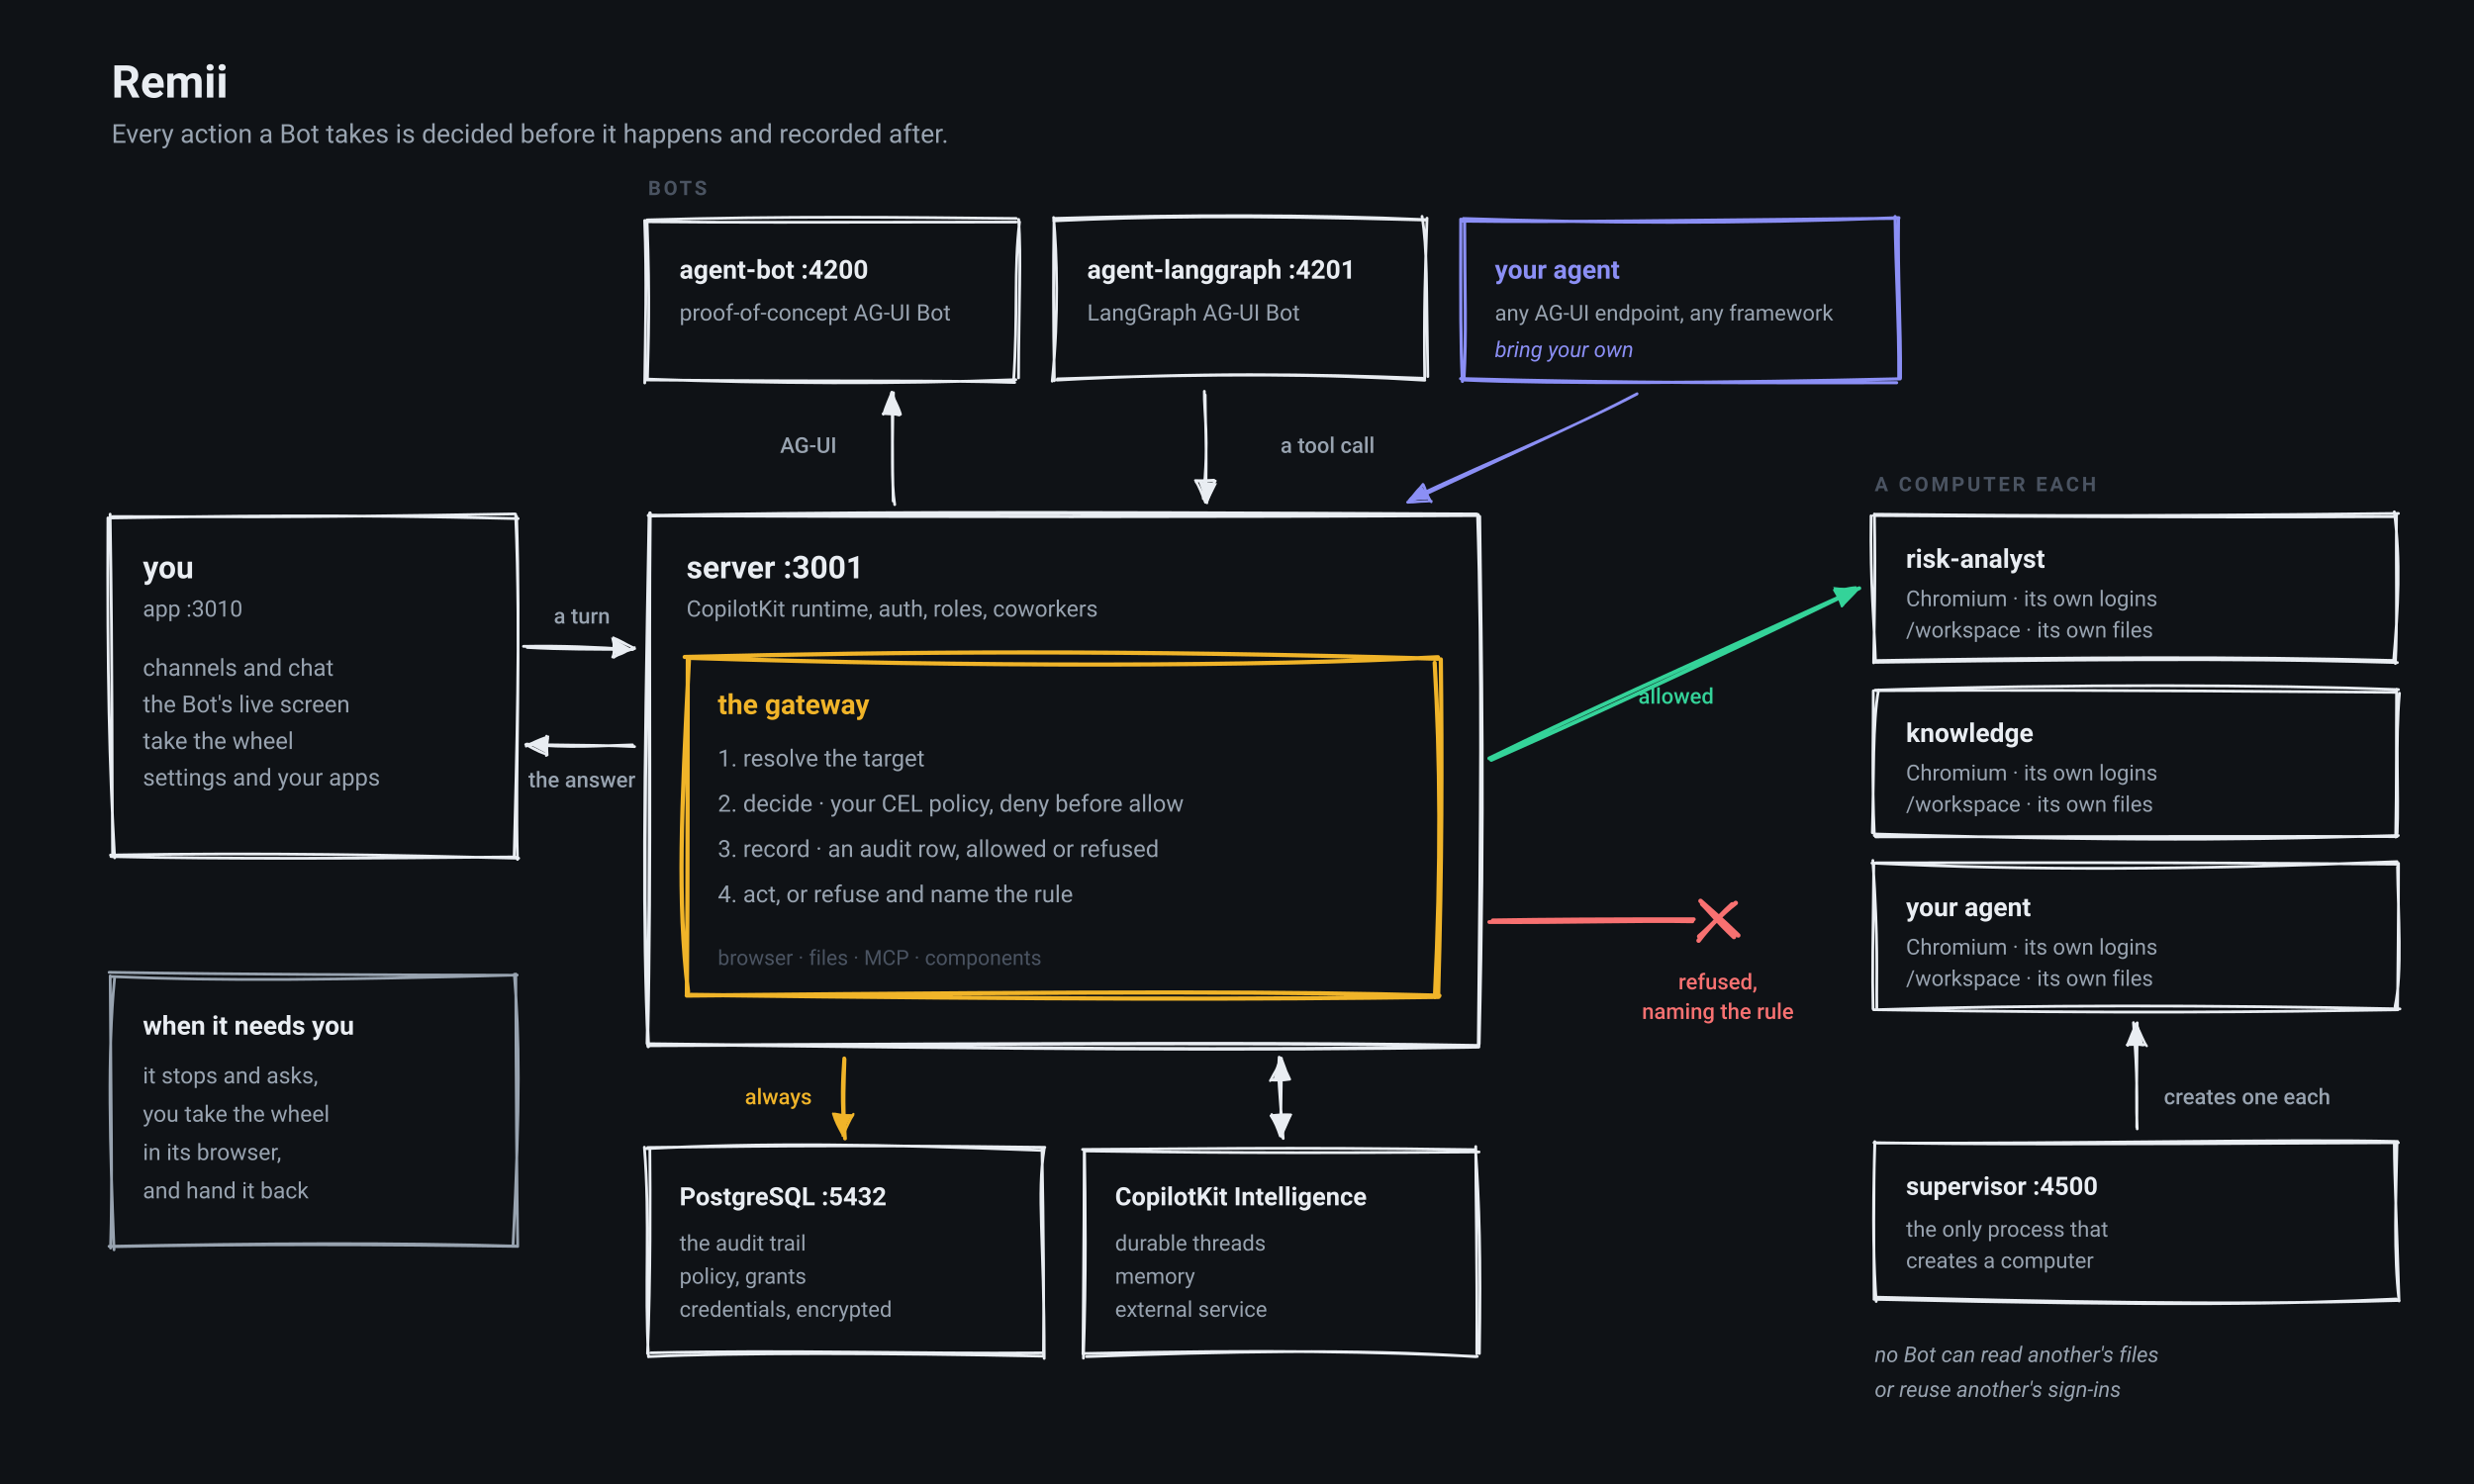
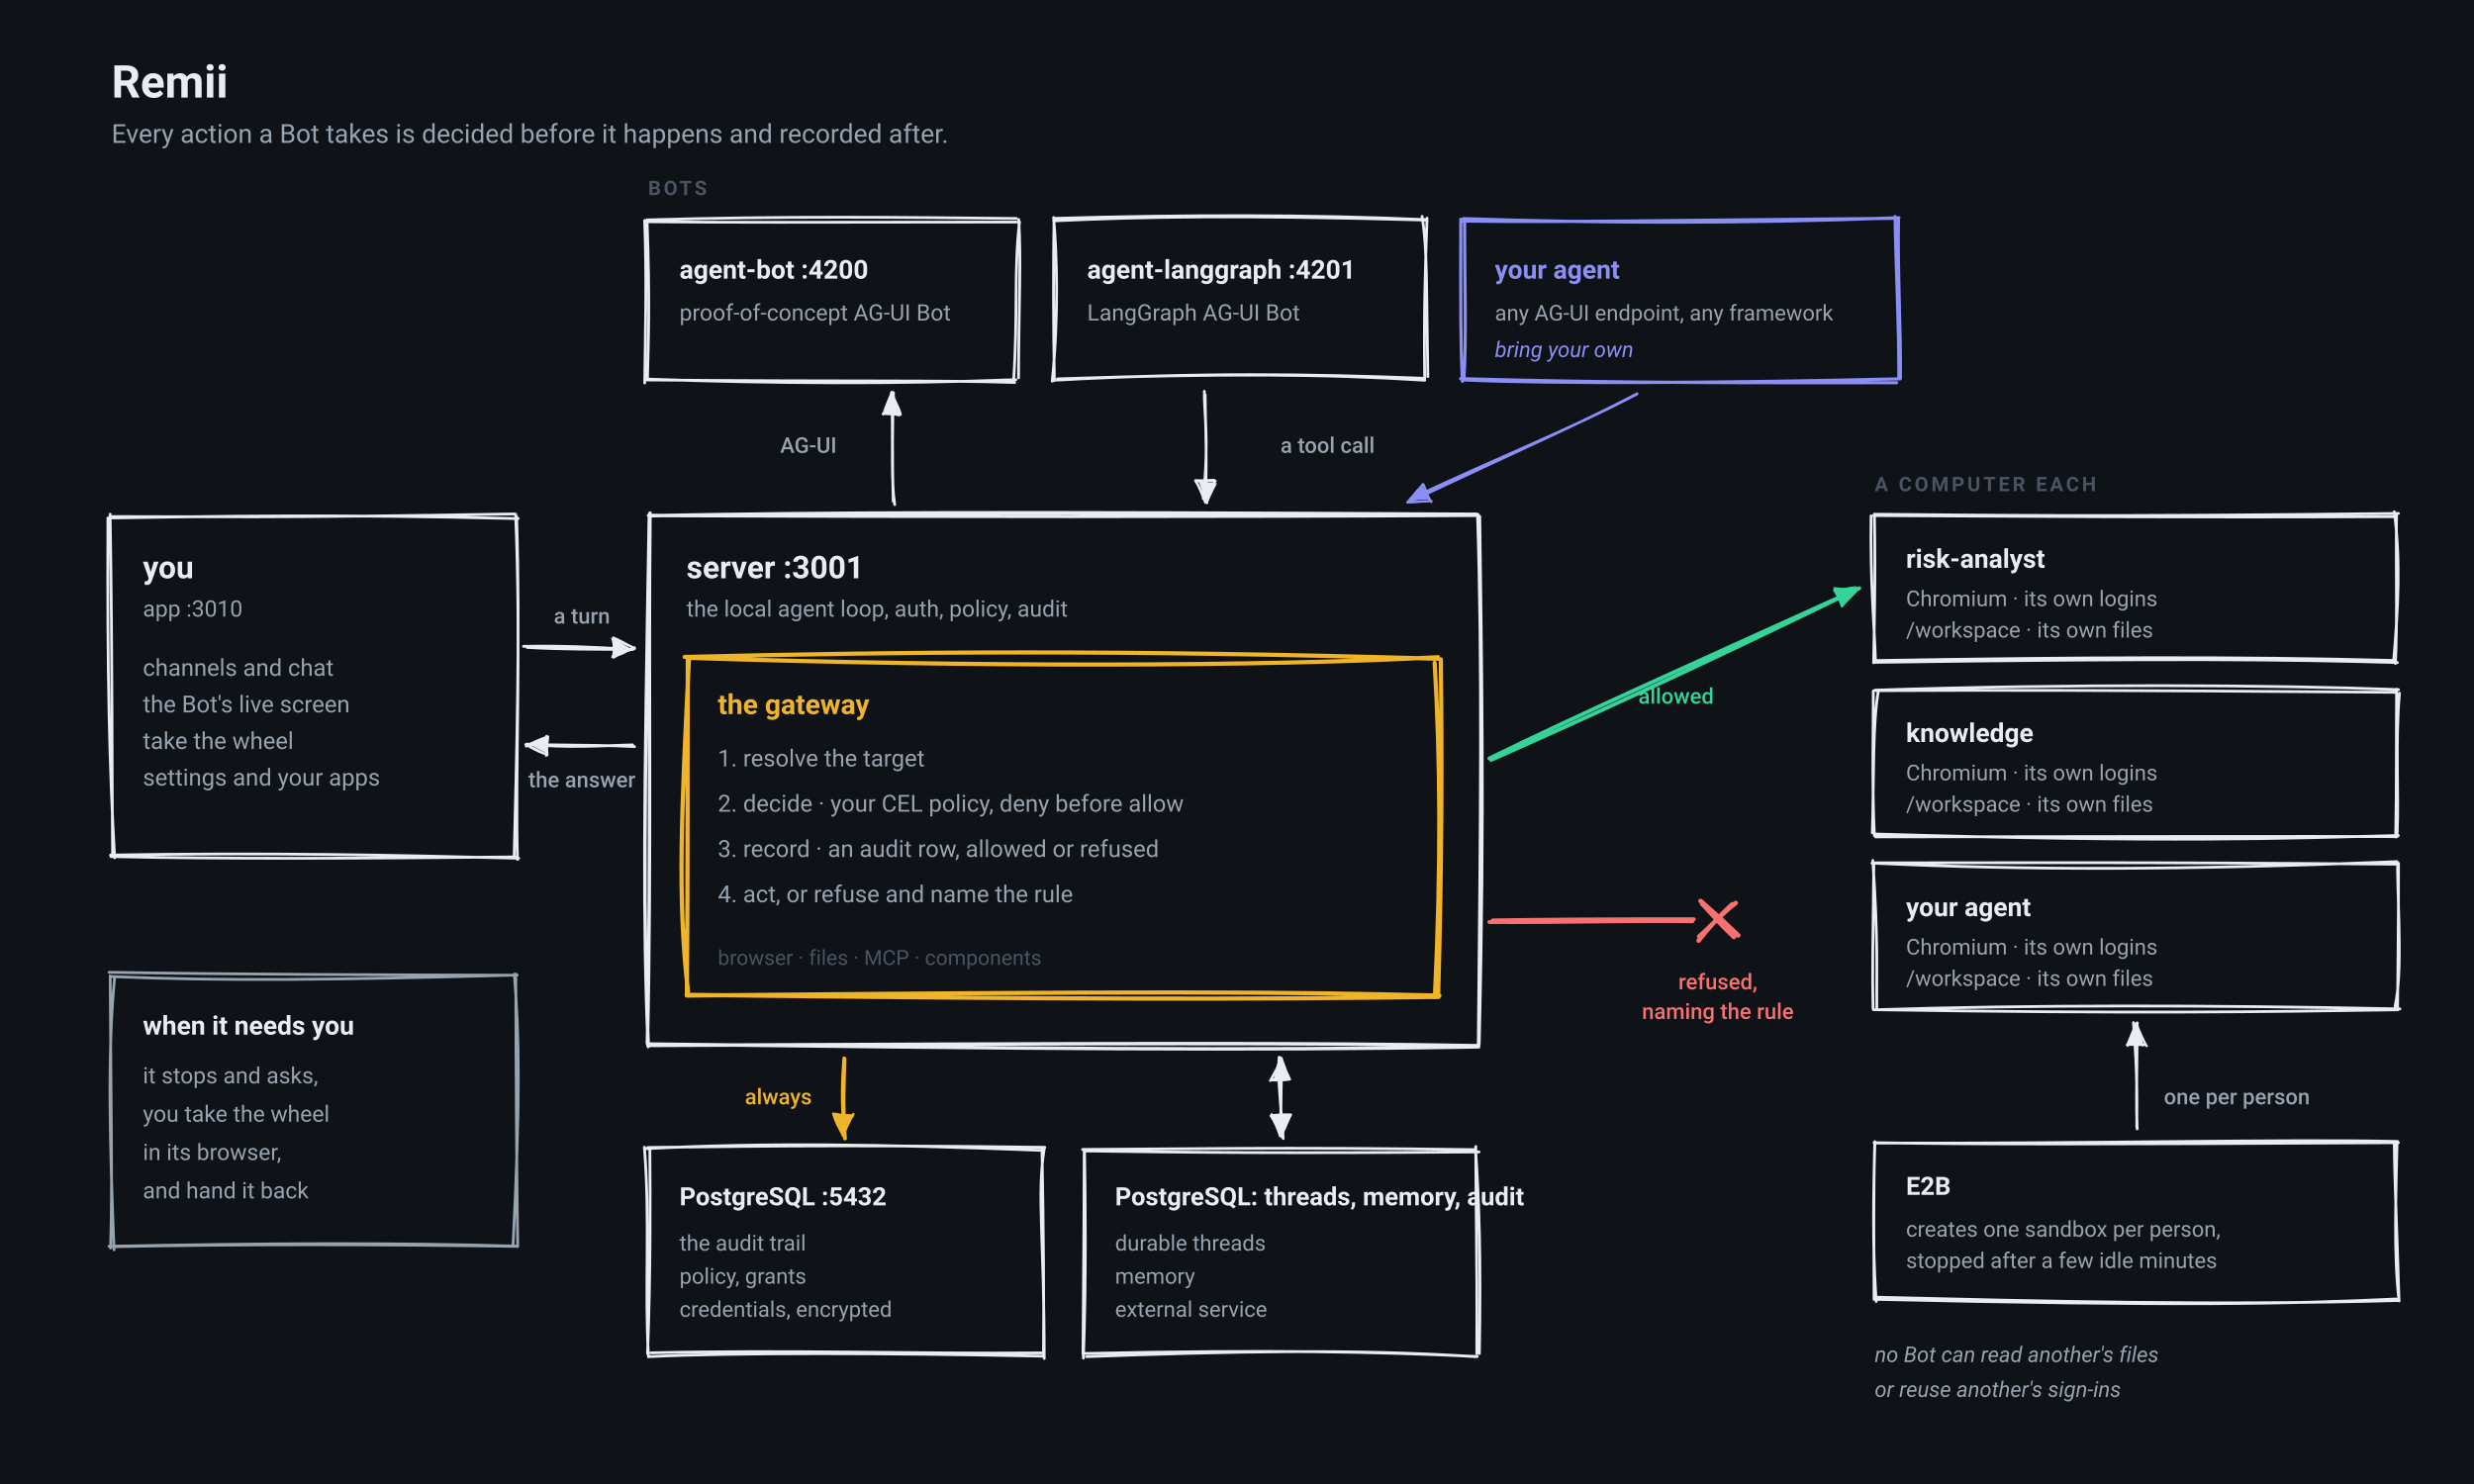
<svg xmlns="http://www.w3.org/2000/svg" viewBox="0 0 1420 852" width="1420" height="852" role="img">
  <rect width="1420" height="852" fill="#0f1216" />
  <text x="64" y="56" font-family="ui-sans-serif, -apple-system, &quot;Segoe UI&quot;, Roboto, &quot;Helvetica Neue&quot;, Arial, sans-serif" font-size="26" font-weight="700" fill="#e9edf2" text-anchor="start">Remii</text>
  <text x="64" y="82" font-family="ui-sans-serif, -apple-system, &quot;Segoe UI&quot;, Roboto, &quot;Helvetica Neue&quot;, Arial, sans-serif" font-size="15" font-weight="400" fill="#98a3b0" text-anchor="start">Every action a Bot takes is decided before it happens and recorded after.</text>
  <text x="372" y="112" font-family="ui-sans-serif, -apple-system, &quot;Segoe UI&quot;, Roboto, &quot;Helvetica Neue&quot;, Arial, sans-serif" font-size="11.5" font-weight="700" fill="#4a5361" text-anchor="start" letter-spacing="1.6">BOTS</text>
  <path d="M372.459 127.308 C414.776 127.759, 457.833 127.659, 583.253 127.486 M371.314 126.253 C447.726 123.952, 521.852 124.774, 583.301 125.438 M585.18 127.408 C581.847 154.688, 584.381 180.293, 581.723 219.523 M584.696 125.99 C586.201 148.555, 584.777 172.618, 584.612 216.954 M582.408 219.6 C539.665 218.165, 492.998 219.168, 370.501 218.146 M583.078 217.972 C513.37 220.622, 442.975 220.187, 372.597 217.689 M370.055 219.859 C370.41 190.429, 371.297 160.605, 370.005 126.592 M371.604 217.781 C372.11 196.383, 373.111 173.91, 371.39 126.774" fill="none" stroke="#e9edf2" stroke-width="1.6" stroke-linecap="round" stroke-linejoin="round" />
  <text x="390" y="160" font-family="ui-sans-serif, -apple-system, &quot;Segoe UI&quot;, Roboto, &quot;Helvetica Neue&quot;, Arial, sans-serif" font-size="15" font-weight="650" fill="#e9edf2" text-anchor="start">agent-bot :4200</text>
  <text x="390" y="184" font-family="ui-sans-serif, -apple-system, &quot;Segoe UI&quot;, Roboto, &quot;Helvetica Neue&quot;, Arial, sans-serif" font-size="13" font-weight="400" fill="#98a3b0" text-anchor="start">proof-of-concept AG-UI Bot</text>
  <path d="M604.775 126.801 C658.569 124.359, 709.445 123.363, 818.891 126.358 M605.577 125.367 C679.366 123.25, 752.602 123.122, 818.68 126.114 M816.214 124.226 C819.302 143.22, 818.592 161.637, 819.527 216.19 M819.073 125.246 C818.107 152.739, 817.177 180.29, 817.73 217.344 M816.418 217.164 C751.831 214.654, 687.014 213.821, 606.693 218.223 M817.783 218.312 C761.132 214.755, 702.33 214.284, 606.957 217.525 M603.944 218.849 C607.774 180.817, 606.609 145.481, 604.742 124.888 M605.182 218.568 C604.532 185.138, 604.558 150.418, 604.979 127.026" fill="none" stroke="#e9edf2" stroke-width="1.6" stroke-linecap="round" stroke-linejoin="round" />
  <text x="624" y="160" font-family="ui-sans-serif, -apple-system, &quot;Segoe UI&quot;, Roboto, &quot;Helvetica Neue&quot;, Arial, sans-serif" font-size="15" font-weight="650" fill="#e9edf2" text-anchor="start">agent-langgraph :4201</text>
  <text x="624" y="184" font-family="ui-sans-serif, -apple-system, &quot;Segoe UI&quot;, Roboto, &quot;Helvetica Neue&quot;, Arial, sans-serif" font-size="13" font-weight="400" fill="#98a3b0" text-anchor="start">LangGraph AG-UI Bot</text>
  <path d="M839.906 125.519 C917.269 128.1, 995.613 128.589, 1089.89 125.008 M839.221 126.903 C898.423 127.697, 957.675 126.537, 1089.867 125.323 M1087.726 124.33 C1088.194 156.991, 1089.996 184.306, 1089.874 216.835 M1089.658 125.969 C1089.12 156.892, 1091.049 189.556, 1090.784 217.05 M1088.611 219.723 C1012.727 219.721, 934.839 220.149, 838.354 217.387 M1090.652 217.49 C991.343 219.886, 890.466 220.45, 840.771 218.144 M839.382 218.97 C838.286 197.424, 838.387 177.494, 838.441 125.879 M840.237 218.084 C841.74 192.565, 840.685 167.963, 840.605 125.642" fill="none" stroke="#8b8ff5" stroke-width="1.8" stroke-linecap="round" stroke-linejoin="round" />
  <text x="858" y="160" font-family="ui-sans-serif, -apple-system, &quot;Segoe UI&quot;, Roboto, &quot;Helvetica Neue&quot;, Arial, sans-serif" font-size="15" font-weight="650" fill="#8b8ff5" text-anchor="start">your agent</text>
  <text x="858" y="184" font-family="ui-sans-serif, -apple-system, &quot;Segoe UI&quot;, Roboto, &quot;Helvetica Neue&quot;, Arial, sans-serif" font-size="12.5" font-weight="400" fill="#98a3b0" text-anchor="start">any AG-UI endpoint, any framework</text>
  <text x="858" y="205" font-family="ui-sans-serif, -apple-system, &quot;Segoe UI&quot;, Roboto, &quot;Helvetica Neue&quot;, Arial, sans-serif" font-size="12.5" font-weight="400" fill="#8b8ff5" text-anchor="start" font-style="italic">bring your own</text>
  <path d="M63.298 297.379 C127.123 296.37, 191.551 295.131, 297.404 297.747 M64.666 296.566 C112.324 296.547, 160.372 297.472, 295.569 295.049 M295.945 295.212 C299.226 371.004, 295.585 443.025, 297.015 493.427 M296.53 296.524 C298.567 364.901, 296.521 432.804, 295.105 491.936 M297.697 492.735 C224.971 490.885, 153.533 489.401, 63.433 490.908 M295.602 491.99 C211.51 492.823, 126.369 493.289, 63.698 491.771 M65.799 492.517 C62.784 439.721, 61.525 387.807, 61.942 297.343 M64.639 491.875 C64.125 439.873, 64.666 388.663, 63.212 295.214" fill="none" stroke="#e9edf2" stroke-width="1.6" stroke-linecap="round" stroke-linejoin="round" />
  <text x="82" y="332" font-family="ui-sans-serif, -apple-system, &quot;Segoe UI&quot;, Roboto, &quot;Helvetica Neue&quot;, Arial, sans-serif" font-size="18" font-weight="700" fill="#e9edf2" text-anchor="start">you</text>
  <text x="82" y="354" font-family="ui-sans-serif, -apple-system, &quot;Segoe UI&quot;, Roboto, &quot;Helvetica Neue&quot;, Arial, sans-serif" font-size="13" font-weight="400" fill="#98a3b0" text-anchor="start">app :3010</text>
  <text x="82" y="388" font-family="ui-sans-serif, -apple-system, &quot;Segoe UI&quot;, Roboto, &quot;Helvetica Neue&quot;, Arial, sans-serif" font-size="13.5" font-weight="400" fill="#98a3b0" text-anchor="start">channels and chat</text>
  <text x="82" y="409" font-family="ui-sans-serif, -apple-system, &quot;Segoe UI&quot;, Roboto, &quot;Helvetica Neue&quot;, Arial, sans-serif" font-size="13.5" font-weight="400" fill="#98a3b0" text-anchor="start">the Bot's live screen</text>
  <text x="82" y="430" font-family="ui-sans-serif, -apple-system, &quot;Segoe UI&quot;, Roboto, &quot;Helvetica Neue&quot;, Arial, sans-serif" font-size="13.5" font-weight="400" fill="#98a3b0" text-anchor="start">take the wheel</text>
  <text x="82" y="451" font-family="ui-sans-serif, -apple-system, &quot;Segoe UI&quot;, Roboto, &quot;Helvetica Neue&quot;, Arial, sans-serif" font-size="13.5" font-weight="400" fill="#98a3b0" text-anchor="start">settings and your apps</text>
  <path d="M62.618 558.233 C140.549 559.474, 219.315 559.708, 294.366 559.89 M64.03 560.67 C128.766 563.401, 192.675 562.61, 296.849 559.797 M295.214 559.326 C298.099 595.183, 298.646 631.395, 294.505 714.323 M296.054 559.219 C296.111 618.911, 296.668 680.904, 297.139 715.631 M297.08 715.436 C224.63 713.31, 152.946 713.751, 62.575 715.523 M296.772 715.583 C216.573 714.389, 136.859 714.234, 64.773 715.767 M65.457 717.532 C63.099 657.93, 61.582 604.659, 65.744 561.775 M63.45 716.542 C64.656 678.279, 63.682 641.271, 63.249 560.292" fill="none" stroke="#98a3b0" stroke-width="1.6" stroke-linecap="round" stroke-linejoin="round" />
  <text x="82" y="594" font-family="ui-sans-serif, -apple-system, &quot;Segoe UI&quot;, Roboto, &quot;Helvetica Neue&quot;, Arial, sans-serif" font-size="15" font-weight="650" fill="#e9edf2" text-anchor="start">when it needs you</text>
  <text x="82" y="622" font-family="ui-sans-serif, -apple-system, &quot;Segoe UI&quot;, Roboto, &quot;Helvetica Neue&quot;, Arial, sans-serif" font-size="13" font-weight="400" fill="#98a3b0" text-anchor="start">it stops and asks,</text>
  <text x="82" y="644" font-family="ui-sans-serif, -apple-system, &quot;Segoe UI&quot;, Roboto, &quot;Helvetica Neue&quot;, Arial, sans-serif" font-size="13" font-weight="400" fill="#98a3b0" text-anchor="start">you take the wheel</text>
  <text x="82" y="666" font-family="ui-sans-serif, -apple-system, &quot;Segoe UI&quot;, Roboto, &quot;Helvetica Neue&quot;, Arial, sans-serif" font-size="13" font-weight="400" fill="#98a3b0" text-anchor="start">in its browser,</text>
  <text x="82" y="688" font-family="ui-sans-serif, -apple-system, &quot;Segoe UI&quot;, Roboto, &quot;Helvetica Neue&quot;, Arial, sans-serif" font-size="13" font-weight="400" fill="#98a3b0" text-anchor="start">and hand it back</text>
  <path d="M372.666 296.114 C472.135 294.19, 573.463 293.818, 847.536 295.282 M372.242 295.947 C534.935 296.615, 698.176 296.701, 848.25 295.81 M849.137 296.56 C850.056 378.356, 852.059 463.115, 848.826 599.328 M848.261 295.527 C851.032 381.47, 849.981 467.878, 848.684 600.34 M848.664 601.006 C715.902 603.305, 584.808 602.01, 372.817 599.429 M848.373 600.375 C749.185 598.589, 650.133 598.995, 371.913 600.183 M371.57 599.054 C373.88 492.79, 372.028 388.131, 373.064 294.576 M372.084 600.81 C369.066 529.712, 369.759 460.592, 372.727 295.705" fill="none" stroke="#e9edf2" stroke-width="2" stroke-linecap="round" stroke-linejoin="round" />
  <text x="394" y="332" font-family="ui-sans-serif, -apple-system, &quot;Segoe UI&quot;, Roboto, &quot;Helvetica Neue&quot;, Arial, sans-serif" font-size="18" font-weight="700" fill="#e9edf2" text-anchor="start">server :3001</text>
-   <text x="394" y="354" font-family="ui-sans-serif, -apple-system, &quot;Segoe UI&quot;, Roboto, &quot;Helvetica Neue&quot;, Arial, sans-serif" font-size="13" font-weight="400" fill="#98a3b0" text-anchor="start">CopilotKit runtime, auth, roles, coworkers</text>
+   <text x="394" y="354" font-family="ui-sans-serif, -apple-system, &quot;Segoe UI&quot;, Roboto, &quot;Helvetica Neue&quot;, Arial, sans-serif" font-size="13" font-weight="400" fill="#98a3b0" text-anchor="start">the local agent loop, auth, policy, audit</text>
  <path d="M392.995 377.179 C519.336 374.094, 643.5 372.982, 825.313 378.201 M394.647 377.676 C558.901 383.001, 724.277 382.766, 825.351 377.308 M823.457 380.547 C826.71 436.629, 827.253 494.809, 823.598 572.51 M826.984 378.566 C827.643 436.463, 827.588 494.995, 825.464 571.348 M825.71 572.346 C719.046 573.788, 612.091 573.859, 395.198 571.165 M826.188 571.632 C739.258 569.259, 651.788 569.13, 394.171 571.58 M394.911 569.247 C388.689 516.669, 391.217 465.314, 395.407 379.242 M394.24 571.586 C394.847 500.406, 394.544 428.899, 394.773 378.821" fill="none" stroke="#f0b429" stroke-width="2.4" stroke-linecap="round" stroke-linejoin="round" />
  <text x="412" y="410" font-family="ui-sans-serif, -apple-system, &quot;Segoe UI&quot;, Roboto, &quot;Helvetica Neue&quot;, Arial, sans-serif" font-size="16" font-weight="700" fill="#f0b429" text-anchor="start">the gateway</text>
  <text x="412" y="440" font-family="ui-sans-serif, -apple-system, &quot;Segoe UI&quot;, Roboto, &quot;Helvetica Neue&quot;, Arial, sans-serif" font-size="13.5" font-weight="400" fill="#98a3b0" text-anchor="start">1.  resolve the target</text>
  <text x="412" y="466" font-family="ui-sans-serif, -apple-system, &quot;Segoe UI&quot;, Roboto, &quot;Helvetica Neue&quot;, Arial, sans-serif" font-size="13.5" font-weight="400" fill="#98a3b0" text-anchor="start">2.  decide  ·  your CEL policy, deny before allow</text>
  <text x="412" y="492" font-family="ui-sans-serif, -apple-system, &quot;Segoe UI&quot;, Roboto, &quot;Helvetica Neue&quot;, Arial, sans-serif" font-size="13.5" font-weight="400" fill="#98a3b0" text-anchor="start">3.  record  ·  an audit row, allowed or refused</text>
  <text x="412" y="518" font-family="ui-sans-serif, -apple-system, &quot;Segoe UI&quot;, Roboto, &quot;Helvetica Neue&quot;, Arial, sans-serif" font-size="13.5" font-weight="400" fill="#98a3b0" text-anchor="start">4.  act, or refuse and name the rule</text>
  <text x="412" y="554" font-family="ui-sans-serif, -apple-system, &quot;Segoe UI&quot;, Roboto, &quot;Helvetica Neue&quot;, Arial, sans-serif" font-size="12" font-weight="400" fill="#4a5361" text-anchor="start">browser · files · MCP · components</text>
  <text x="1076" y="282" font-family="ui-sans-serif, -apple-system, &quot;Segoe UI&quot;, Roboto, &quot;Helvetica Neue&quot;, Arial, sans-serif" font-size="11.5" font-weight="700" fill="#4a5361" text-anchor="start" letter-spacing="1.6">A COMPUTER EACH</text>
  <path d="M1076.763 295.232 C1140.317 295.761, 1202.844 296.835, 1376.637 294.774 M1075.407 295.99 C1161.641 296.389, 1246.864 297.226, 1375.172 296.616 M1374.263 293.828 C1377.874 321.874, 1376.554 348.479, 1373.84 379.854 M1375.528 295.832 C1375.132 328.574, 1376.084 359.577, 1374.867 380.933 M1374.518 379.209 C1285.534 376.82, 1190.836 377.327, 1077.075 379.237 M1376.021 380.401 C1312.647 378.627, 1248.662 377.819, 1075.793 380.269 M1076.472 379.818 C1075.826 358.205, 1073.45 336.891, 1073.924 296.15 M1075.405 380.533 C1075.717 357.427, 1076.542 335.367, 1075.857 295.111" fill="none" stroke="#e9edf2" stroke-width="1.6" stroke-linecap="round" stroke-linejoin="round" />
  <text x="1094" y="326" font-family="ui-sans-serif, -apple-system, &quot;Segoe UI&quot;, Roboto, &quot;Helvetica Neue&quot;, Arial, sans-serif" font-size="15" font-weight="650" fill="#e9edf2" text-anchor="start">risk-analyst</text>
  <text x="1094" y="348" font-family="ui-sans-serif, -apple-system, &quot;Segoe UI&quot;, Roboto, &quot;Helvetica Neue&quot;, Arial, sans-serif" font-size="12.5" font-weight="400" fill="#98a3b0" text-anchor="start">Chromium · its own logins</text>
  <text x="1094" y="366" font-family="ui-sans-serif, -apple-system, &quot;Segoe UI&quot;, Roboto, &quot;Helvetica Neue&quot;, Arial, sans-serif" font-size="12.5" font-weight="400" fill="#98a3b0" text-anchor="start">/workspace · its own files</text>
  <path d="M1076.883 396.513 C1140.348 396.245, 1202.038 396.093, 1375.539 397.481 M1076.24 396.233 C1188.403 392.577, 1302.942 393.128, 1376.68 395.909 M1377.225 398.007 C1374.754 426.075, 1376.883 456.166, 1375.92 478.307 M1375.565 395.67 C1375.371 422.038, 1375.645 449.677, 1375.057 480.57 M1376.576 479.685 C1311.647 481.285, 1247.368 483.897, 1076.375 478.825 M1375.831 480.326 C1315.246 480.087, 1253.294 480.231, 1076.57 480.468 M1074.663 478.062 C1075.614 445.956, 1074.764 414.868, 1078.223 396.063 M1075.828 479.732 C1074.315 447.446, 1075.323 415.782, 1075.223 396.621" fill="none" stroke="#e9edf2" stroke-width="1.6" stroke-linecap="round" stroke-linejoin="round" />
  <text x="1094" y="426" font-family="ui-sans-serif, -apple-system, &quot;Segoe UI&quot;, Roboto, &quot;Helvetica Neue&quot;, Arial, sans-serif" font-size="15" font-weight="650" fill="#e9edf2" text-anchor="start">knowledge</text>
  <text x="1094" y="448" font-family="ui-sans-serif, -apple-system, &quot;Segoe UI&quot;, Roboto, &quot;Helvetica Neue&quot;, Arial, sans-serif" font-size="12.5" font-weight="400" fill="#98a3b0" text-anchor="start">Chromium · its own logins</text>
  <text x="1094" y="466" font-family="ui-sans-serif, -apple-system, &quot;Segoe UI&quot;, Roboto, &quot;Helvetica Neue&quot;, Arial, sans-serif" font-size="12.5" font-weight="400" fill="#98a3b0" text-anchor="start">/workspace · its own files</text>
  <path d="M1074.44 495.524 C1164.467 499.764, 1252.122 499.594, 1375.836 494.7 M1076.513 495.394 C1151.903 495.391, 1226.585 494.864, 1376.338 496.16 M1376.11 497.68 C1376.42 524.439, 1378.941 558.637, 1374.685 577.905 M1376.666 495.651 C1376.729 528.994, 1376.234 559.998, 1376.118 579.303 M1377.503 579.234 C1268.277 576.984, 1163.984 576.9, 1076.245 579.724 M1376.292 579.737 C1300.1 580.963, 1222.024 582.025, 1075.367 579.682 M1077.231 578.596 C1076.964 558.201, 1078.149 541.462, 1074.961 494.006 M1075.078 579.21 C1074.618 559.591, 1074.973 539.596, 1075.498 495.419" fill="none" stroke="#e9edf2" stroke-width="1.6" stroke-linecap="round" stroke-linejoin="round" />
  <text x="1094" y="526" font-family="ui-sans-serif, -apple-system, &quot;Segoe UI&quot;, Roboto, &quot;Helvetica Neue&quot;, Arial, sans-serif" font-size="15" font-weight="650" fill="#e9edf2" text-anchor="start">your agent</text>
  <text x="1094" y="548" font-family="ui-sans-serif, -apple-system, &quot;Segoe UI&quot;, Roboto, &quot;Helvetica Neue&quot;, Arial, sans-serif" font-size="12.5" font-weight="400" fill="#98a3b0" text-anchor="start">Chromium · its own logins</text>
  <text x="1094" y="566" font-family="ui-sans-serif, -apple-system, &quot;Segoe UI&quot;, Roboto, &quot;Helvetica Neue&quot;, Arial, sans-serif" font-size="12.5" font-weight="400" fill="#98a3b0" text-anchor="start">/workspace · its own files</text>
  <path d="M1077.357 656.26 C1194.2 656.732, 1312.851 653.825, 1376.117 655.334 M1075.646 656.045 C1135.848 657.072, 1197.565 657.017, 1376.614 656.043 M1374.266 656.815 C1374.406 677.991, 1375.635 701.809, 1376.954 746.523 M1375.783 657.009 C1375.211 687.704, 1373.842 720.785, 1376.991 746.922 M1377.085 746.638 C1273.857 749.611, 1172.16 747.084, 1076.543 744.744 M1375.264 745.784 C1313.941 748.653, 1251.005 749.993, 1075.609 745.959 M1076.882 747.21 C1075.536 727.358, 1074.656 702.762, 1076.12 656.262 M1075.659 745.756 C1075.595 716.384, 1075.204 686.048, 1076.063 655.435" fill="none" stroke="#e9edf2" stroke-width="1.6" stroke-linecap="round" stroke-linejoin="round" />
-   <text x="1094" y="686" font-family="ui-sans-serif, -apple-system, &quot;Segoe UI&quot;, Roboto, &quot;Helvetica Neue&quot;, Arial, sans-serif" font-size="14.5" font-weight="650" fill="#e9edf2" text-anchor="start">supervisor :4500</text>
-   <text x="1094" y="710" font-family="ui-sans-serif, -apple-system, &quot;Segoe UI&quot;, Roboto, &quot;Helvetica Neue&quot;, Arial, sans-serif" font-size="12.5" font-weight="400" fill="#98a3b0" text-anchor="start">the only process that</text>
-   <text x="1094" y="728" font-family="ui-sans-serif, -apple-system, &quot;Segoe UI&quot;, Roboto, &quot;Helvetica Neue&quot;, Arial, sans-serif" font-size="12.5" font-weight="400" fill="#98a3b0" text-anchor="start">creates a computer</text>
+   <text x="1094" y="686" font-family="ui-sans-serif, -apple-system, &quot;Segoe UI&quot;, Roboto, &quot;Helvetica Neue&quot;, Arial, sans-serif" font-size="14.5" font-weight="650" fill="#e9edf2" text-anchor="start">E2B</text>
+   <text x="1094" y="710" font-family="ui-sans-serif, -apple-system, &quot;Segoe UI&quot;, Roboto, &quot;Helvetica Neue&quot;, Arial, sans-serif" font-size="12.5" font-weight="400" fill="#98a3b0" text-anchor="start">creates one sandbox per person,</text>
+   <text x="1094" y="728" font-family="ui-sans-serif, -apple-system, &quot;Segoe UI&quot;, Roboto, &quot;Helvetica Neue&quot;, Arial, sans-serif" font-size="12.5" font-weight="400" fill="#98a3b0" text-anchor="start">stopped after a few idle minutes</text>
  <text x="1076" y="782" font-family="ui-sans-serif, -apple-system, &quot;Segoe UI&quot;, Roboto, &quot;Helvetica Neue&quot;, Arial, sans-serif" font-size="12.5" font-weight="400" fill="#98a3b0" text-anchor="start" font-style="italic">no Bot can read another's files</text>
  <text x="1076" y="802" font-family="ui-sans-serif, -apple-system, &quot;Segoe UI&quot;, Roboto, &quot;Helvetica Neue&quot;, Arial, sans-serif" font-size="12.5" font-weight="400" fill="#98a3b0" text-anchor="start" font-style="italic">or reuse another's sign-ins</text>
  <path d="M371.777 658.805 C417.776 658.412, 468.086 657.015, 599.706 658.702 M371.178 659.458 C437.218 655.987, 504.352 656.811, 597.435 660.44 M599.383 659.188 C595.049 686.356, 599.357 710.49, 599.345 779.911 M598.071 659.583 C598.962 704.304, 599.218 750.45, 598.925 777.935 M597.987 776.728 C525.136 777.36, 452.393 774.839, 373.678 776.7 M598.801 778.611 C509.31 776.733, 420.674 776.568, 372.965 778.843 M372.206 778.979 C369.89 740.844, 373.238 700.269, 369.86 658.632 M371.662 777.05 C373.478 732.186, 373.222 686.581, 372.991 659.236" fill="none" stroke="#e9edf2" stroke-width="1.6" stroke-linecap="round" stroke-linejoin="round" />
  <text x="390" y="692" font-family="ui-sans-serif, -apple-system, &quot;Segoe UI&quot;, Roboto, &quot;Helvetica Neue&quot;, Arial, sans-serif" font-size="14.5" font-weight="650" fill="#e9edf2" text-anchor="start">PostgreSQL :5432</text>
  <text x="390" y="718" font-family="ui-sans-serif, -apple-system, &quot;Segoe UI&quot;, Roboto, &quot;Helvetica Neue&quot;, Arial, sans-serif" font-size="12.5" font-weight="400" fill="#98a3b0" text-anchor="start">the audit trail</text>
  <text x="390" y="737" font-family="ui-sans-serif, -apple-system, &quot;Segoe UI&quot;, Roboto, &quot;Helvetica Neue&quot;, Arial, sans-serif" font-size="12.5" font-weight="400" fill="#98a3b0" text-anchor="start">policy, grants</text>
  <text x="390" y="756" font-family="ui-sans-serif, -apple-system, &quot;Segoe UI&quot;, Roboto, &quot;Helvetica Neue&quot;, Arial, sans-serif" font-size="12.5" font-weight="400" fill="#98a3b0" text-anchor="start">credentials, encrypted</text>
  <path d="M622.343 660.782 C681.26 661.649, 737.215 662.231, 848.923 661.357 M621.351 659.925 C678.01 659.716, 733.794 658.42, 847.143 660.07 M847.04 658.259 C847.016 689.535, 847.91 717.477, 847.638 777.189 M846.909 659.477 C849.043 691.444, 850.012 721.216, 849.132 777.104 M847.16 778.905 C776.306 774.222, 704.583 775.916, 623.637 778.876 M847.915 778.799 C789.708 776.053, 730.565 774.786, 622.452 777.061 M621.837 779.758 C623.514 733.241, 622.894 687.844, 622.494 661.839 M621.592 777.431 C621.711 749.12, 622.179 722.136, 622.312 660.381" fill="none" stroke="#e9edf2" stroke-width="1.6" stroke-linecap="round" stroke-linejoin="round" />
-   <text x="640" y="692" font-family="ui-sans-serif, -apple-system, &quot;Segoe UI&quot;, Roboto, &quot;Helvetica Neue&quot;, Arial, sans-serif" font-size="14.5" font-weight="650" fill="#e9edf2" text-anchor="start">CopilotKit Intelligence</text>
+   <text x="640" y="692" font-family="ui-sans-serif, -apple-system, &quot;Segoe UI&quot;, Roboto, &quot;Helvetica Neue&quot;, Arial, sans-serif" font-size="14.5" font-weight="650" fill="#e9edf2" text-anchor="start">PostgreSQL: threads, memory, audit</text>
  <text x="640" y="718" font-family="ui-sans-serif, -apple-system, &quot;Segoe UI&quot;, Roboto, &quot;Helvetica Neue&quot;, Arial, sans-serif" font-size="12.5" font-weight="400" fill="#98a3b0" text-anchor="start">durable threads</text>
  <text x="640" y="737" font-family="ui-sans-serif, -apple-system, &quot;Segoe UI&quot;, Roboto, &quot;Helvetica Neue&quot;, Arial, sans-serif" font-size="12.5" font-weight="400" fill="#98a3b0" text-anchor="start">memory</text>
  <text x="640" y="756" font-family="ui-sans-serif, -apple-system, &quot;Segoe UI&quot;, Roboto, &quot;Helvetica Neue&quot;, Arial, sans-serif" font-size="12.5" font-weight="400" fill="#98a3b0" text-anchor="start">external service</text>
  <path d="M300.459 371.081 C322.483 370.675, 341.703 371.491, 362.787 372.913 M302.562 371.709 C322.382 372.872, 340.89 372.709, 363.176 372.881" fill="none" stroke="#e9edf2" stroke-width="1.6" stroke-linecap="round" stroke-linejoin="round" />
  <path d="M362.968 372.91 L353.066 376.355 L350.752 365.971" fill="#e9edf2" stroke="none" stroke-width="0" stroke-linecap="round" stroke-linejoin="round" />
  <path d="M364.247 371.659 C360.726 372.497, 359.448 375.031, 352.689 376.691 M364.418 372.445 C361.357 373.162, 357.545 374.366, 352.177 377.479 M351.514 377.304 C352.726 374.793, 352.528 371.402, 352.102 366.022 M352.416 377.508 C352.497 374.745, 351.902 372.195, 352.452 367.064 M351.912 366.149 C355.565 367.27, 357.886 369.151, 363.576 371.841 M352.092 366.65 C356.511 368.738, 360.633 370.48, 363.95 371.938" fill="none" stroke="#e9edf2" stroke-width="1.3" stroke-linecap="round" stroke-linejoin="round" />
  <text x="334" y="358" font-family="ui-sans-serif, -apple-system, &quot;Segoe UI&quot;, Roboto, &quot;Helvetica Neue&quot;, Arial, sans-serif" font-size="12.5" font-weight="500" fill="#98a3b0" text-anchor="middle">a turn</text>
  <path d="M363.068 427.645 C345.603 428.088, 325.869 429.639, 302.33 427.178 M364.218 428.653 C350.267 427.862, 336.762 427.958, 301.75 427.45" fill="none" stroke="#e9edf2" stroke-width="1.6" stroke-linecap="round" stroke-linejoin="round" />
  <path d="M302.923 426.868 L315.235 423.326 L314.041 432.665" fill="#e9edf2" stroke="none" stroke-width="0" stroke-linecap="round" stroke-linejoin="round" />
  <path d="M301.93 428.52 C304.793 427.187, 308.452 425.188, 313.043 423.472 M302.124 428.234 C305.489 426.501, 308.553 424.911, 314.048 423.028 M314.608 422.877 C313.278 425.021, 313.373 429.174, 313.478 433.884 M313.647 422.508 C313.805 426.683, 313.93 430.649, 314.173 433.511 M314.09 433.467 C308.654 430.694, 304.914 428.921, 302.055 427.514 M314.135 433.163 C311.251 432.47, 308.928 431.515, 302.349 427.855" fill="none" stroke="#e9edf2" stroke-width="1.3" stroke-linecap="round" stroke-linejoin="round" />
  <text x="334" y="452" font-family="ui-sans-serif, -apple-system, &quot;Segoe UI&quot;, Roboto, &quot;Helvetica Neue&quot;, Arial, sans-serif" font-size="12.5" font-weight="500" fill="#98a3b0" text-anchor="middle">the answer</text>
  <path d="M513.536 289.712 C511.435 275.794, 512.654 260.667, 511.957 225.248 M512.65 287.68 C512.072 264.124, 512.188 240.904, 512.833 225.458" fill="none" stroke="#e9edf2" stroke-width="1.6" stroke-linecap="round" stroke-linejoin="round" />
  <path d="M512.127 225.261 L516.472 239.158 L507.276 237.121" fill="#e9edf2" stroke="none" stroke-width="0" stroke-linecap="round" stroke-linejoin="round" />
  <path d="M511.846 225.102 C513.551 228.908, 514.157 232.189, 516.502 238.244 M511.815 225.627 C513.445 229.825, 515.425 232.806, 516.886 237.458 M516.642 237.841 C513.437 237.793, 510.459 237.99, 507.008 237.313 M516.996 237.92 C514.665 237.534, 512.077 238.009, 506.709 237.538 M507.049 237.621 C508.444 233.505, 511.243 228.949, 511.463 225.608 M506.975 237.984 C508.344 233.28, 510.729 228.18, 511.645 225.767" fill="none" stroke="#e9edf2" stroke-width="1.3" stroke-linecap="round" stroke-linejoin="round" />
  <text x="464" y="260" font-family="ui-sans-serif, -apple-system, &quot;Segoe UI&quot;, Roboto, &quot;Helvetica Neue&quot;, Arial, sans-serif" font-size="12.5" font-weight="500" fill="#98a3b0" text-anchor="middle">AG-UI</text>
  <path d="M691.261 224.658 C690.997 237.77, 694.183 250.276, 690.65 286.236 M691.738 226.702 C691.691 240.556, 692.815 254.062, 691.981 288.381" fill="none" stroke="#e9edf2" stroke-width="1.6" stroke-linecap="round" stroke-linejoin="round" />
  <path d="M692.642 289.267 L688.042 276.452 L698.539 277.457" fill="#e9edf2" stroke="none" stroke-width="0" stroke-linecap="round" stroke-linejoin="round" />
  <path d="M692.822 288.815 C691.523 285.603, 689.439 282.064, 686.664 276.426 M691.717 288.258 C689.622 283.177, 687.933 278.581, 686.335 276.581 M686 275.779 C689.905 275.973, 694.397 275.664, 696.733 275.543 M686.939 276.24 C688.733 276.143, 691.448 276.177, 697.438 276.227 M696.858 275.57 C696.877 279.452, 695.28 280.883, 692.644 288.724 M697.688 276.071 C695.759 279.422, 693.983 282.384, 691.864 288.354" fill="none" stroke="#e9edf2" stroke-width="1.3" stroke-linecap="round" stroke-linejoin="round" />
  <text x="762" y="260" font-family="ui-sans-serif, -apple-system, &quot;Segoe UI&quot;, Roboto, &quot;Helvetica Neue&quot;, Arial, sans-serif" font-size="12.5" font-weight="500" fill="#98a3b0" text-anchor="middle">a tool call</text>
  <path d="M939.629 226.236 C901.206 246.445, 861.841 261.77, 809.788 286.265 M939.655 226.006 C908.73 242.253, 876.176 256.531, 808.156 288.461" fill="none" stroke="#8b8ff5" stroke-width="1.5" stroke-linecap="round" stroke-linejoin="round" />
  <path d="M808.051 287.461 L816.075 279.184 L821.15 286.649" fill="#8b8ff5" stroke="none" stroke-width="0" stroke-linecap="round" stroke-linejoin="round" />
  <path d="M808.613 287.361 C811.603 284.423, 813.837 280.408, 816.731 278.769 M808.348 288.104 C810.419 285.312, 813.426 282.211, 816.718 277.94 M817.037 278.208 C818.309 280.656, 818.392 283.006, 821.536 288.226 M816.85 278.011 C817.97 281.481, 819.416 285.015, 820.713 287.79 M821.641 287.69 C816.823 287.59, 811.576 288.571, 808.619 288.439 M821.071 287.671 C817.992 288.046, 814.807 287.921, 807.768 288.272" fill="none" stroke="#8b8ff5" stroke-width="1.3" stroke-linecap="round" stroke-linejoin="round" />
  <path d="M854.799 435.419 C909.661 408.647, 964.775 384.162, 1067.179 337.711 M855.936 436.272 C937.556 400.17, 1017.62 361.977, 1065.847 338.26" fill="none" stroke="#34d399" stroke-width="2.2" stroke-linecap="round" stroke-linejoin="round" />
  <path d="M1066.701 338.534 L1057.377 348.598 L1052.22 336.985" fill="#34d399" stroke="none" stroke-width="0" stroke-linecap="round" stroke-linejoin="round" />
  <path d="M1066.856 337.428 C1064.161 340.031, 1062.233 342.12, 1057.33 347.554 M1066.206 338.338 C1064.414 340.713, 1062.367 342.406, 1057.113 347.77 M1057.902 347.384 C1056.014 344.7, 1054.396 341.492, 1052.736 338.722 M1057.192 348.13 C1056.073 344.866, 1054.872 341.973, 1053.125 338.518 M1053.75 338.784 C1057.711 338.815, 1060.126 337.572, 1065.134 337.214 M1053.217 338.196 C1057.763 338.216, 1062.097 338.206, 1066.357 338.339" fill="none" stroke="#34d399" stroke-width="1.3" stroke-linecap="round" stroke-linejoin="round" />
  <text x="962" y="404" font-family="ui-sans-serif, -apple-system, &quot;Segoe UI&quot;, Roboto, &quot;Helvetica Neue&quot;, Arial, sans-serif" font-size="12.5" font-weight="500" fill="#34d399" text-anchor="middle">allowed</text>
  <path d="M854.81 529.363 C898.9 529.662, 939.514 528.35, 971.4 528.942 M856.782 528.412 C889.365 527.881, 922.048 527.723, 972.184 527.756" fill="none" stroke="#f87171" stroke-width="2.2" stroke-linecap="round" stroke-linejoin="round" />
  <path d="M976.055 517.25 C980.719 521.492, 987.769 527.346, 997.703 537.032 M976.984 518.976 C981.155 522.966, 985.323 528.57, 995.243 537.936" fill="none" stroke="#f87171" stroke-width="2.6" stroke-linecap="round" stroke-linejoin="round" />
  <path d="M994.175 519.23 C990.567 522.414, 981.136 531.819, 974.95 540.032 M996.259 518.42 C988.272 524.478, 981.814 532.086, 975.305 537.601" fill="none" stroke="#f87171" stroke-width="2.6" stroke-linecap="round" stroke-linejoin="round" />
  <text x="986" y="568" font-family="ui-sans-serif, -apple-system, &quot;Segoe UI&quot;, Roboto, &quot;Helvetica Neue&quot;, Arial, sans-serif" font-size="12.5" font-weight="500" fill="#f87171" text-anchor="middle">refused,</text>
  <text x="986" y="585" font-family="ui-sans-serif, -apple-system, &quot;Segoe UI&quot;, Roboto, &quot;Helvetica Neue&quot;, Arial, sans-serif" font-size="12.5" font-weight="500" fill="#f87171" text-anchor="middle">naming the rule</text>
  <path d="M484.581 607.658 C483.801 619.416, 482.996 631.954, 485.004 653.636 M484.726 608.092 C484.374 620.297, 483.588 632.715, 484.867 651.955" fill="none" stroke="#f0b429" stroke-width="2.2" stroke-linecap="round" stroke-linejoin="round" />
  <path d="M483.24 651.284 L478.926 639.404 L488.829 639.93" fill="#f0b429" stroke="none" stroke-width="0" stroke-linecap="round" stroke-linejoin="round" />
  <path d="M483.634 651.429 C481.127 646.806, 479.487 643.836, 478.166 639.332 M483.992 651.954 C482.191 647.996, 480.414 644.409, 478.752 639.848 M479.146 639.42 C483.254 640.246, 486.222 640.648, 489.652 640.267 M478.636 640.21 C481.145 640.311, 482.934 640.213, 489.647 640.374 M489.827 639.561 C486.704 643.669, 485.947 648.401, 483.62 652.072 M489.66 640.204 C487.742 643.05, 486.627 646.078, 483.788 651.838" fill="none" stroke="#f0b429" stroke-width="1.3" stroke-linecap="round" stroke-linejoin="round" />
  <text x="466" y="634" font-family="ui-sans-serif, -apple-system, &quot;Segoe UI&quot;, Roboto, &quot;Helvetica Neue&quot;, Arial, sans-serif" font-size="12.5" font-weight="500" fill="#f0b429" text-anchor="end">always</text>
  <path d="M734.19 606.951 C733.395 617.579, 734.369 625.839, 736.522 653.615 M735.415 608.772 C735.683 623.727, 734.841 638.971, 735.209 651.306" fill="none" stroke="#e9edf2" stroke-width="1.6" stroke-linecap="round" stroke-linejoin="round" />
  <path d="M736.126 652.256 L728.884 640.545 L741.685 639.703" fill="#e9edf2" stroke="none" stroke-width="0" stroke-linecap="round" stroke-linejoin="round" />
  <path d="M735.803 652.888 C732.984 648.141, 731.838 644.138, 729.942 639.712 M734.731 652.314 C733.307 647.923, 731.561 643.753, 729.362 640.519 M730.321 640.384 C732.521 640.017, 736.012 639.764, 740.898 639.913 M729.981 640.274 C732.555 640.259, 735.536 640.017, 740.065 640.424 M740.483 640.469 C737.987 645.248, 735.624 649.069, 735.183 652.305 M740.575 640.539 C738.672 643.194, 737.906 646.204, 735.117 651.998" fill="none" stroke="#e9edf2" stroke-width="1.3" stroke-linecap="round" stroke-linejoin="round" />
  <path d="M734.474 606.876 L739.771 619.266 L730.654 620.691" fill="#e9edf2" stroke="none" stroke-width="0" stroke-linecap="round" stroke-linejoin="round" />
  <path d="M735.377 607.266 C737.242 612.318, 738.386 615.11, 739.761 619.406 M734.643 607.802 C737.037 612.051, 738.823 616.474, 740.373 619.6 M740.362 619.725 C736.288 620.409, 732.148 620.316, 729.11 620.155 M740.011 619.643 C736.244 619.825, 732.76 620.005, 729.407 619.737 M729.02 620.565 C731.285 615.865, 734.573 611.188, 735.705 607.645 M729.569 619.753 C732.294 615.444, 734.161 610.42, 734.653 607.852" fill="none" stroke="#e9edf2" stroke-width="1.3" stroke-linecap="round" stroke-linejoin="round" />
  <path d="M1226.456 647.107 C1226.461 633.228, 1227.032 618.518, 1224.539 587.113 M1226.675 648.115 C1226.112 636.652, 1226.343 623.333, 1226.707 587.235" fill="none" stroke="#e9edf2" stroke-width="1.6" stroke-linecap="round" stroke-linejoin="round" />
  <path d="M1227.074 587.444 L1230.501 600.728 L1220.898 599.301" fill="#e9edf2" stroke="none" stroke-width="0" stroke-linecap="round" stroke-linejoin="round" />
  <path d="M1225.62 587.933 C1227.387 590.332, 1227.766 593.521, 1232.176 600.572 M1225.759 588.308 C1227.594 590.33, 1228.596 593.924, 1231.431 599.468 M1230.636 599.646 C1227.179 600.021, 1224.547 599.289, 1220.747 599.917 M1231.297 599.917 C1227.592 599.888, 1224.677 599.595, 1221.058 599.936 M1221.253 600.348 C1222.297 596.52, 1225.343 590.482, 1225.355 588.474 M1220.964 600.024 C1222.537 596.251, 1224.054 592.147, 1226.15 587.61" fill="none" stroke="#e9edf2" stroke-width="1.3" stroke-linecap="round" stroke-linejoin="round" />
-   <text x="1242" y="634" font-family="ui-sans-serif, -apple-system, &quot;Segoe UI&quot;, Roboto, &quot;Helvetica Neue&quot;, Arial, sans-serif" font-size="12.5" font-weight="500" fill="#98a3b0" text-anchor="start">creates one each</text>
+   <text x="1242" y="634" font-family="ui-sans-serif, -apple-system, &quot;Segoe UI&quot;, Roboto, &quot;Helvetica Neue&quot;, Arial, sans-serif" font-size="12.5" font-weight="500" fill="#98a3b0" text-anchor="start">one per person</text>
</svg>
